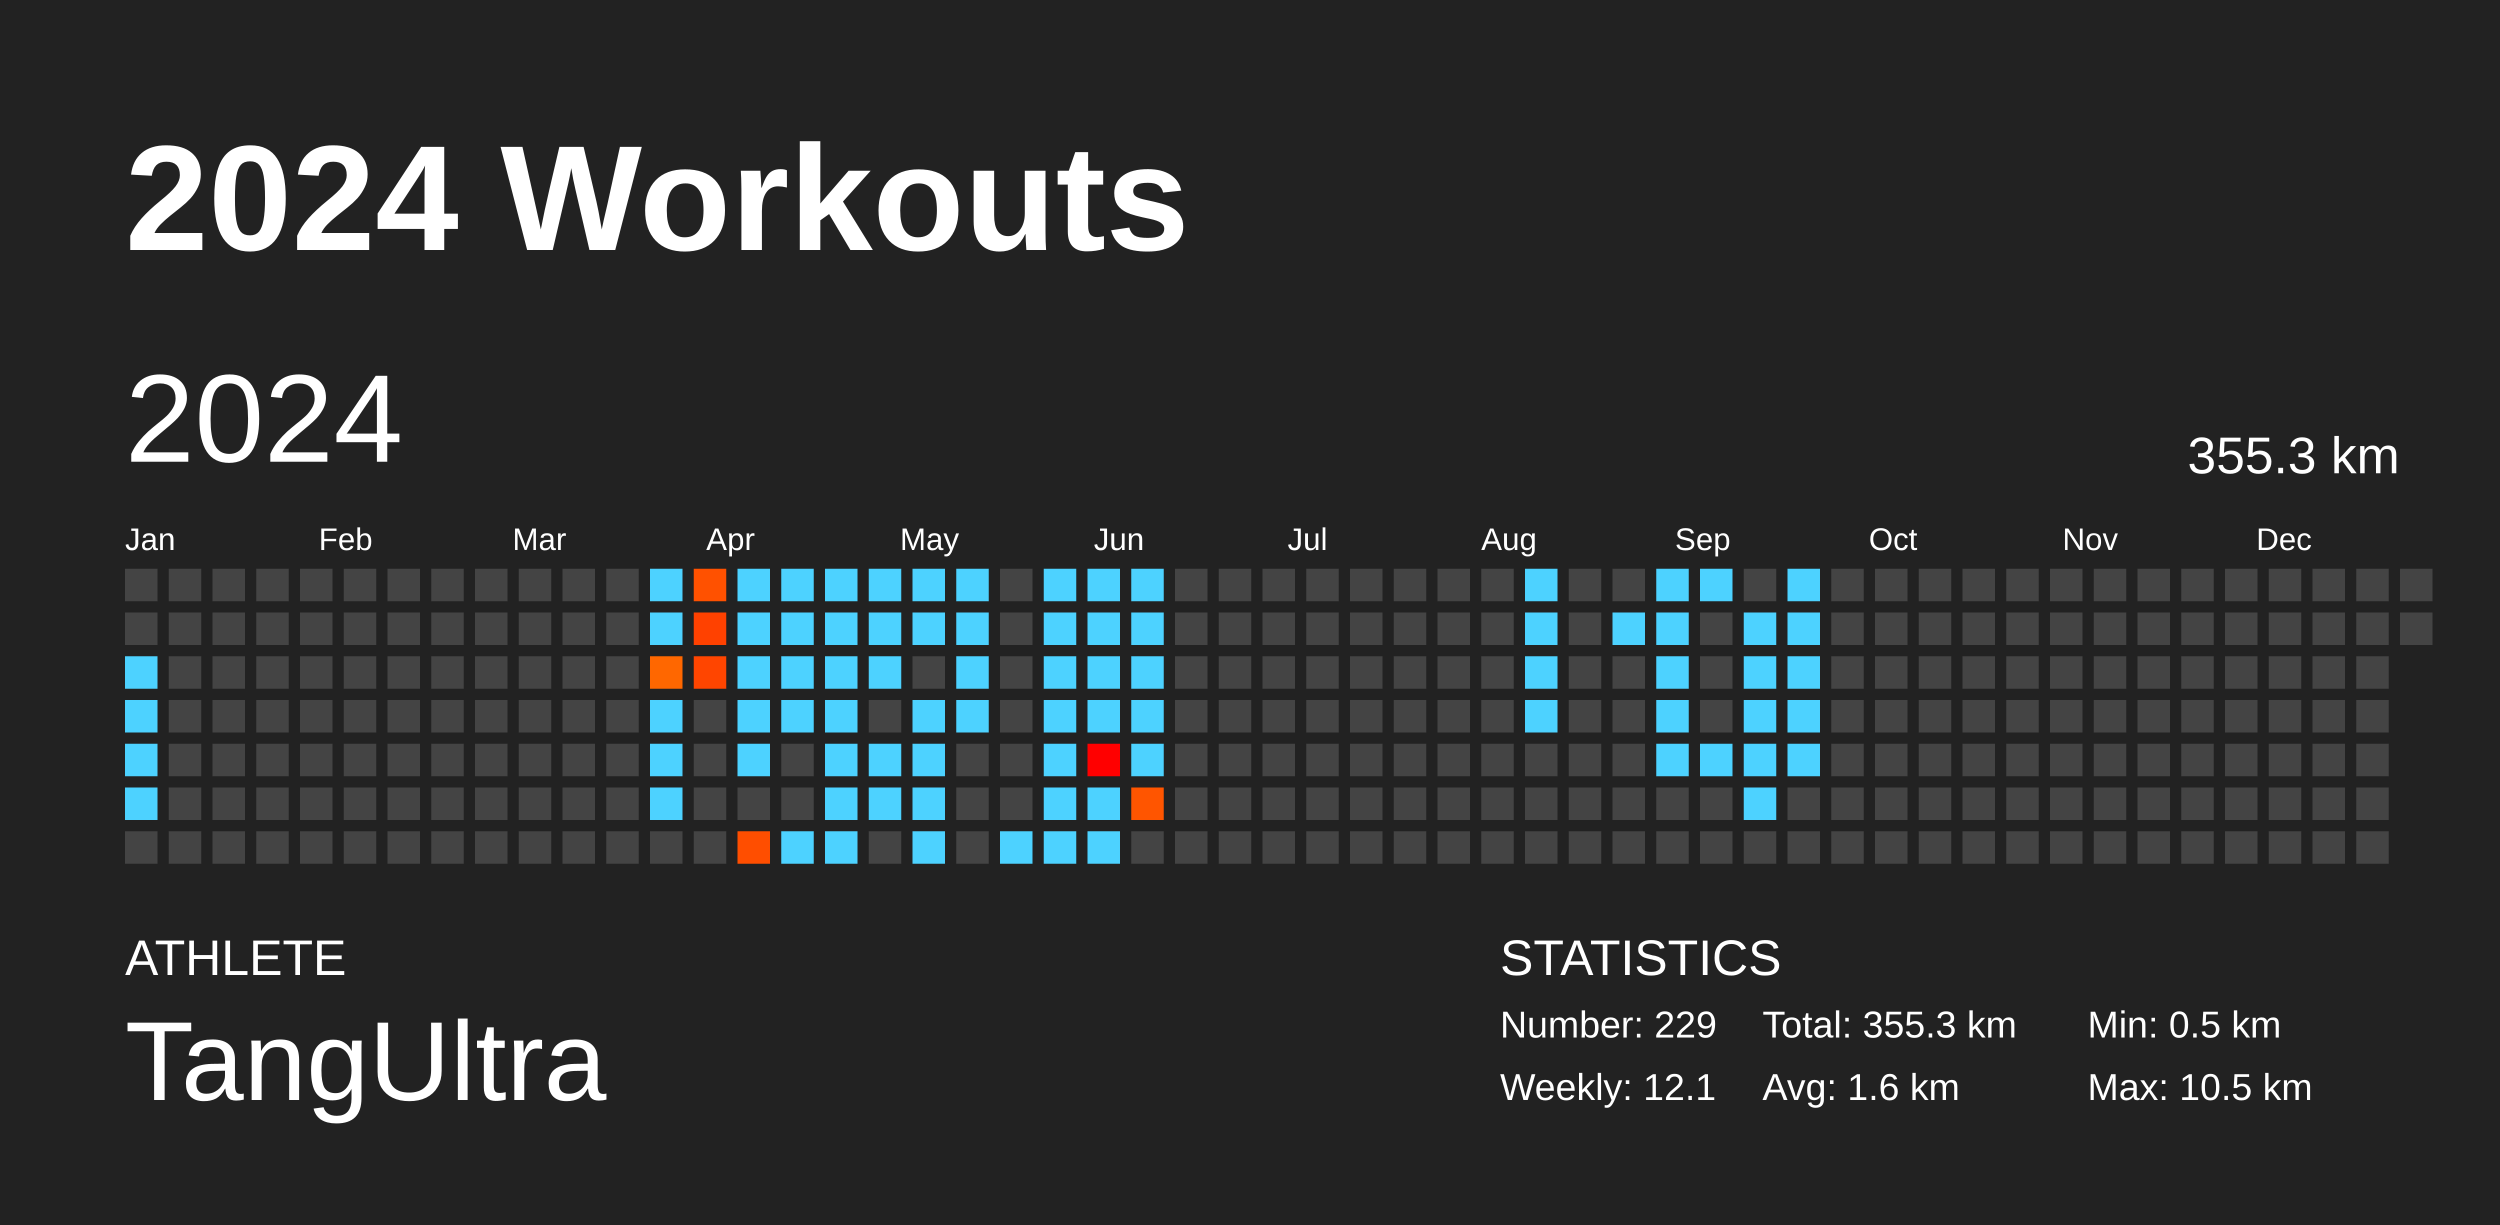
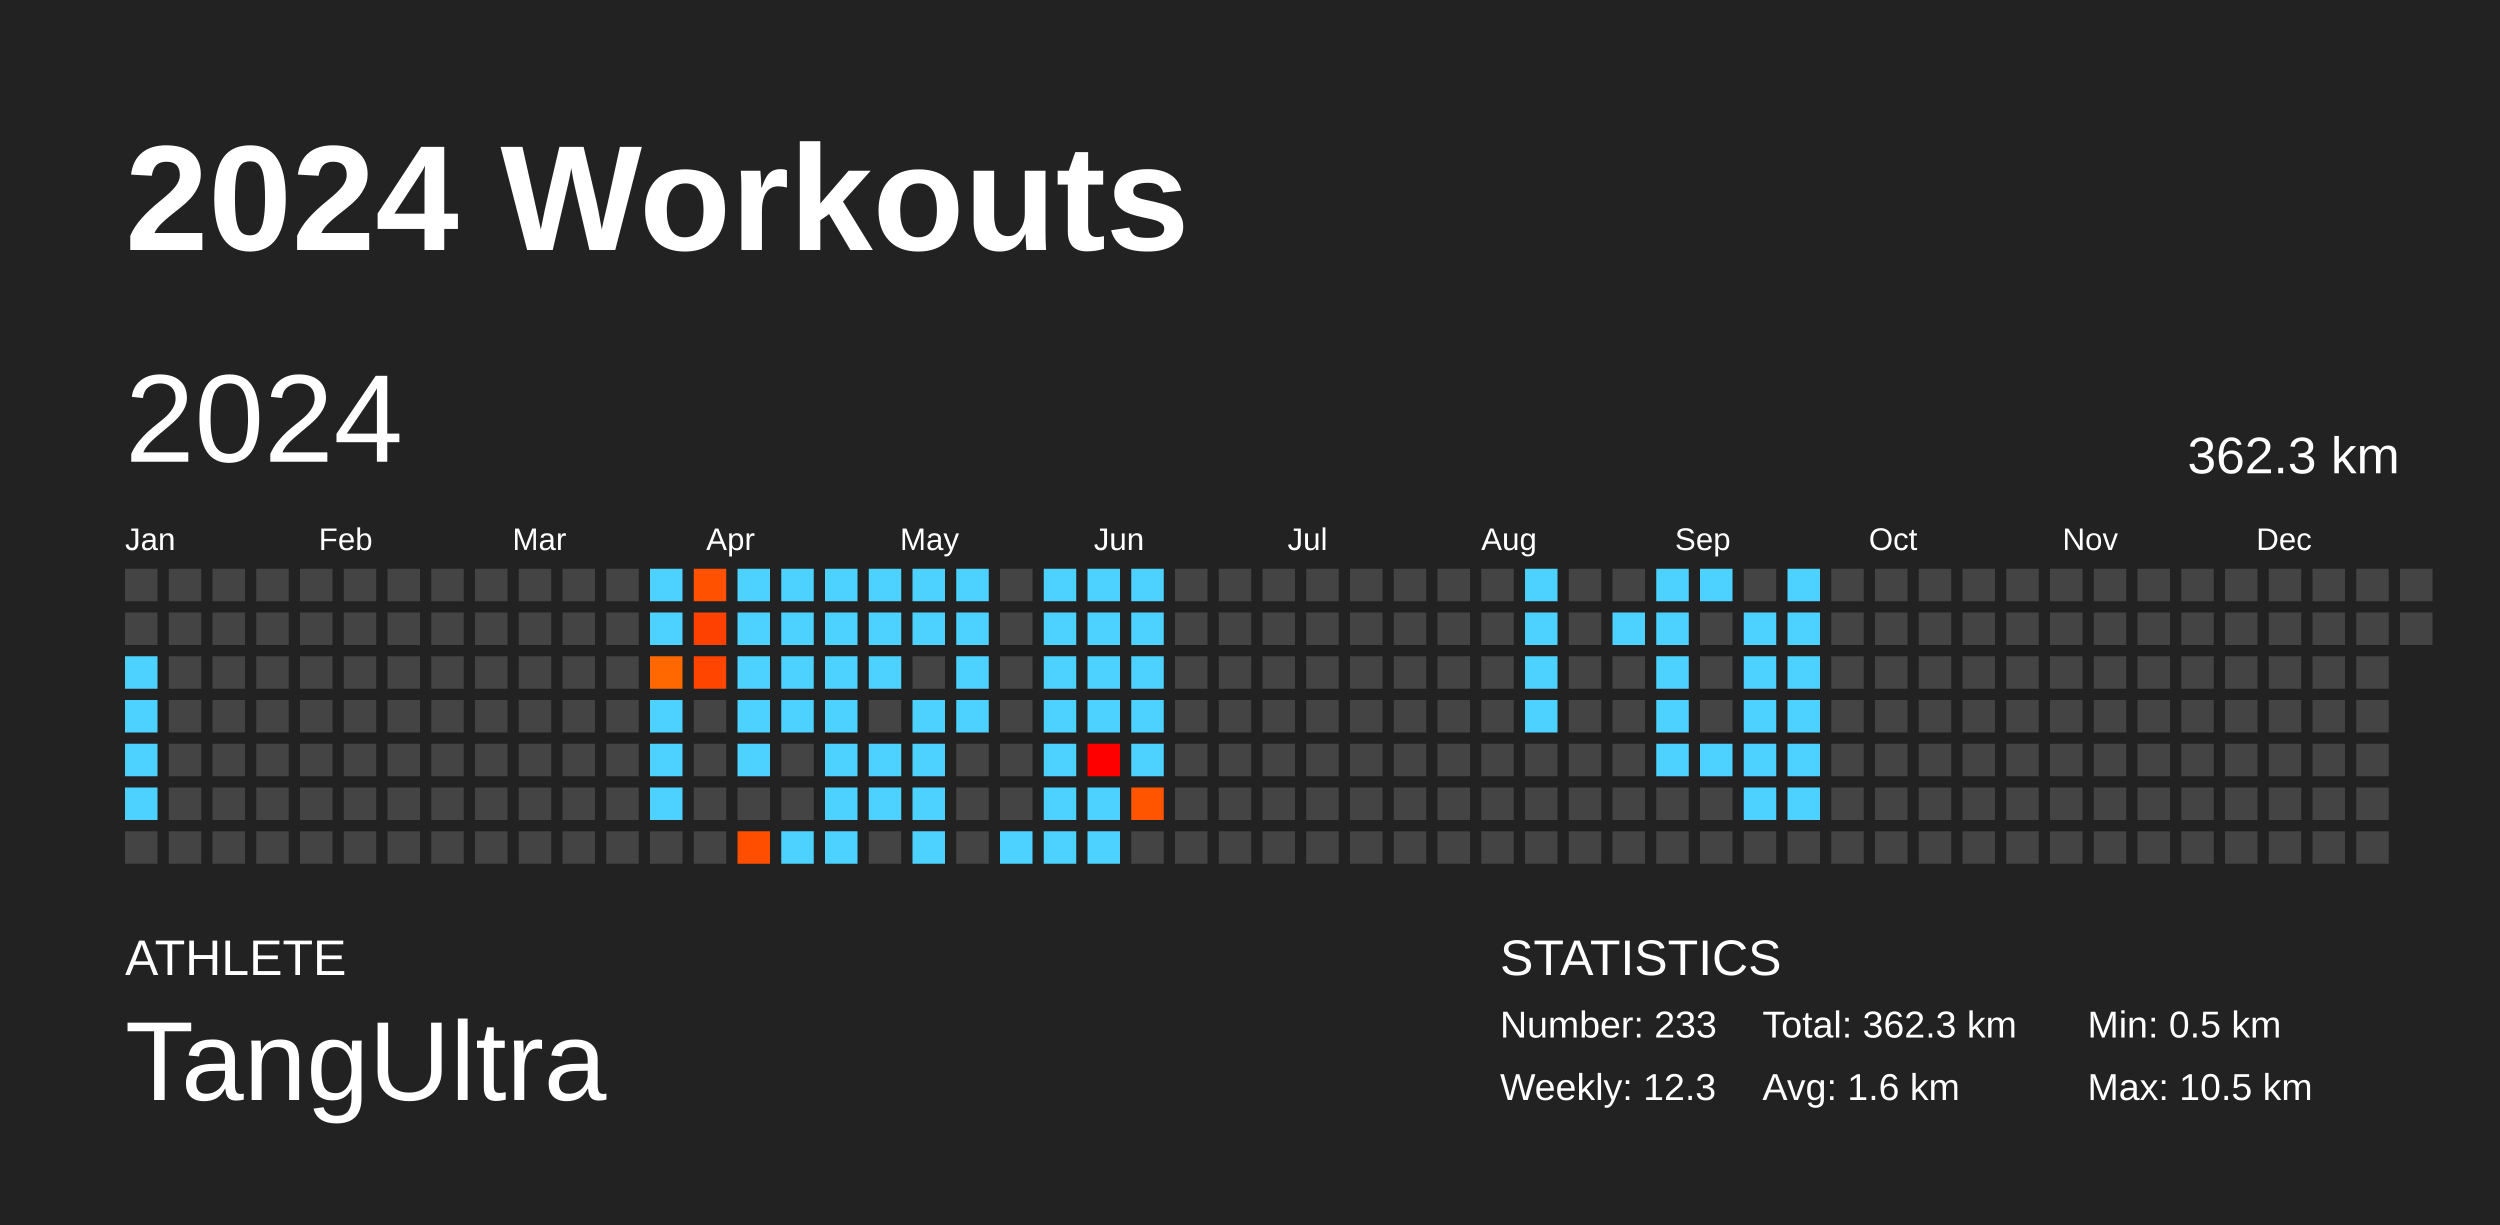
<svg xmlns="http://www.w3.org/2000/svg" baseProfile="full" height="98mm" version="1.1" viewBox="0,0,200,98" width="200mm">
  <defs />
  <rect fill="#222222" height="98" width="200" x="0" y="0" />
  <text fill="#FFFFFF" style="font-size:12px; font-family:Arial; font-weight:bold;" x="10" y="20">2024 Workouts</text>
  <text fill="#FFFFFF" style="font-size:4px; font-family:Arial" x="10" y="78">ATHLETE</text>
  <text fill="#FFFFFF" style="font-size:9px; font-family:Arial" x="10" y="88">TangUltra</text>
  <text fill="#FFFFFF" style="font-size:4px; font-family:Arial" x="120" y="78">STATISTICS</text>
-   <text fill="#FFFFFF" style="font-size:3px; font-family:Arial" x="120" y="83">Number: 229</text>
-   <text fill="#FFFFFF" style="font-size:3px; font-family:Arial" x="120" y="88">Weekly: 12.1</text>
-   <text fill="#FFFFFF" style="font-size:3px; font-family:Arial" x="141" y="83">Total: 355.3 km</text>
+   <text fill="#FFFFFF" style="font-size:3px; font-family:Arial" x="120" y="83">Number: 233</text>
+   <text fill="#FFFFFF" style="font-size:3px; font-family:Arial" x="120" y="88">Weekly: 12.3</text>
+   <text fill="#FFFFFF" style="font-size:3px; font-family:Arial" x="141" y="83">Total: 362.3 km</text>
  <text fill="#FFFFFF" style="font-size:3px; font-family:Arial" x="141" y="88">Avg: 1.6 km</text>
  <text fill="#FFFFFF" style="font-size:3px; font-family:Arial" x="167" y="83">Min: 0.5 km</text>
  <text fill="#FFFFFF" style="font-size:3px; font-family:Arial" x="167" y="88">Max: 10.5 km</text>
  <text dominant-baseline="hanging" fill="#FFFFFF" style="font-size:10.0px; font-family:Arial;" x="10" y="30">2024</text>
-   <text dominant-baseline="hanging" fill="#FFFFFF" style="font-size:4.125px; font-family:Arial;" x="175" y="35">355.3 km</text>
+   <text dominant-baseline="hanging" fill="#FFFFFF" style="font-size:4.125px; font-family:Arial;" x="175" y="35">362.3 km</text>
  <text fill="#FFFFFF" style="font-size:2.5px; font-family:Arial" x="10.0" y="44">Jan</text>
  <text fill="#FFFFFF" style="font-size:2.5px; font-family:Arial" x="25.5" y="44">Feb</text>
  <text fill="#FFFFFF" style="font-size:2.5px; font-family:Arial" x="41.0" y="44">Mar</text>
  <text fill="#FFFFFF" style="font-size:2.5px; font-family:Arial" x="56.5" y="44">Apr</text>
  <text fill="#FFFFFF" style="font-size:2.5px; font-family:Arial" x="72.0" y="44">May</text>
  <text fill="#FFFFFF" style="font-size:2.5px; font-family:Arial" x="87.5" y="44">Jun</text>
  <text fill="#FFFFFF" style="font-size:2.5px; font-family:Arial" x="103.0" y="44">Jul</text>
  <text fill="#FFFFFF" style="font-size:2.5px; font-family:Arial" x="118.5" y="44">Aug</text>
  <text fill="#FFFFFF" style="font-size:2.5px; font-family:Arial" x="134.0" y="44">Sep</text>
  <text fill="#FFFFFF" style="font-size:2.5px; font-family:Arial" x="149.5" y="44">Oct</text>
  <text fill="#FFFFFF" style="font-size:2.5px; font-family:Arial" x="165.0" y="44">Nov</text>
  <text fill="#FFFFFF" style="font-size:2.5px; font-family:Arial" x="180.5" y="44">Dec</text>
  <rect fill="#444444" height="2.6" width="2.6" x="10.0" y="45.5" />
  <rect fill="#444444" height="2.6" width="2.6" x="10.0" y="49.0" />
  <rect fill="#4dd2ff" height="2.6" width="2.6" x="10.0" y="52.5" />
  <rect fill="#4dd2ff" height="2.6" width="2.6" x="10.0" y="56.0" />
  <rect fill="#4dd2ff" height="2.6" width="2.6" x="10.0" y="59.5" />
  <rect fill="#4dd2ff" height="2.6" width="2.6" x="10.0" y="63.0" />
  <rect fill="#444444" height="2.6" width="2.6" x="10.0" y="66.5" />
  <rect fill="#444444" height="2.6" width="2.6" x="13.5" y="45.5" />
  <rect fill="#444444" height="2.6" width="2.6" x="13.5" y="49.0" />
  <rect fill="#444444" height="2.6" width="2.6" x="13.5" y="52.5" />
  <rect fill="#444444" height="2.6" width="2.6" x="13.5" y="56.0" />
  <rect fill="#444444" height="2.6" width="2.6" x="13.5" y="59.5" />
  <rect fill="#444444" height="2.6" width="2.6" x="13.5" y="63.0" />
  <rect fill="#444444" height="2.6" width="2.6" x="13.5" y="66.5" />
  <rect fill="#444444" height="2.6" width="2.6" x="17.0" y="45.5" />
  <rect fill="#444444" height="2.6" width="2.6" x="17.0" y="49.0" />
  <rect fill="#444444" height="2.6" width="2.6" x="17.0" y="52.5" />
  <rect fill="#444444" height="2.6" width="2.6" x="17.0" y="56.0" />
  <rect fill="#444444" height="2.6" width="2.6" x="17.0" y="59.5" />
  <rect fill="#444444" height="2.6" width="2.6" x="17.0" y="63.0" />
  <rect fill="#444444" height="2.6" width="2.6" x="17.0" y="66.5" />
  <rect fill="#444444" height="2.6" width="2.6" x="20.5" y="45.5" />
  <rect fill="#444444" height="2.6" width="2.6" x="20.5" y="49.0" />
  <rect fill="#444444" height="2.6" width="2.6" x="20.5" y="52.5" />
  <rect fill="#444444" height="2.6" width="2.6" x="20.5" y="56.0" />
  <rect fill="#444444" height="2.6" width="2.6" x="20.5" y="59.5" />
  <rect fill="#444444" height="2.6" width="2.6" x="20.5" y="63.0" />
  <rect fill="#444444" height="2.6" width="2.6" x="20.5" y="66.5" />
  <rect fill="#444444" height="2.6" width="2.6" x="24.0" y="45.5" />
  <rect fill="#444444" height="2.6" width="2.6" x="24.0" y="49.0" />
  <rect fill="#444444" height="2.6" width="2.6" x="24.0" y="52.5" />
  <rect fill="#444444" height="2.6" width="2.6" x="24.0" y="56.0" />
  <rect fill="#444444" height="2.6" width="2.6" x="24.0" y="59.5" />
  <rect fill="#444444" height="2.6" width="2.6" x="24.0" y="63.0" />
  <rect fill="#444444" height="2.6" width="2.6" x="24.0" y="66.5" />
  <rect fill="#444444" height="2.6" width="2.6" x="27.5" y="45.5" />
  <rect fill="#444444" height="2.6" width="2.6" x="27.5" y="49.0" />
  <rect fill="#444444" height="2.6" width="2.6" x="27.5" y="52.5" />
  <rect fill="#444444" height="2.6" width="2.6" x="27.5" y="56.0" />
  <rect fill="#444444" height="2.6" width="2.6" x="27.5" y="59.5" />
  <rect fill="#444444" height="2.6" width="2.6" x="27.5" y="63.0" />
  <rect fill="#444444" height="2.6" width="2.6" x="27.5" y="66.5" />
  <rect fill="#444444" height="2.6" width="2.6" x="31.0" y="45.5" />
  <rect fill="#444444" height="2.6" width="2.6" x="31.0" y="49.0" />
  <rect fill="#444444" height="2.6" width="2.6" x="31.0" y="52.5" />
  <rect fill="#444444" height="2.6" width="2.6" x="31.0" y="56.0" />
  <rect fill="#444444" height="2.6" width="2.6" x="31.0" y="59.5" />
  <rect fill="#444444" height="2.6" width="2.6" x="31.0" y="63.0" />
  <rect fill="#444444" height="2.6" width="2.6" x="31.0" y="66.5" />
  <rect fill="#444444" height="2.6" width="2.6" x="34.5" y="45.5" />
  <rect fill="#444444" height="2.6" width="2.6" x="34.5" y="49.0" />
  <rect fill="#444444" height="2.6" width="2.6" x="34.5" y="52.5" />
  <rect fill="#444444" height="2.6" width="2.6" x="34.5" y="56.0" />
  <rect fill="#444444" height="2.6" width="2.6" x="34.5" y="59.5" />
  <rect fill="#444444" height="2.6" width="2.6" x="34.5" y="63.0" />
  <rect fill="#444444" height="2.6" width="2.6" x="34.5" y="66.5" />
  <rect fill="#444444" height="2.6" width="2.6" x="38.0" y="45.5" />
  <rect fill="#444444" height="2.6" width="2.6" x="38.0" y="49.0" />
  <rect fill="#444444" height="2.6" width="2.6" x="38.0" y="52.5" />
  <rect fill="#444444" height="2.6" width="2.6" x="38.0" y="56.0" />
  <rect fill="#444444" height="2.6" width="2.6" x="38.0" y="59.5" />
  <rect fill="#444444" height="2.6" width="2.6" x="38.0" y="63.0" />
  <rect fill="#444444" height="2.6" width="2.6" x="38.0" y="66.5" />
  <rect fill="#444444" height="2.6" width="2.6" x="41.5" y="45.5" />
  <rect fill="#444444" height="2.6" width="2.6" x="41.5" y="49.0" />
  <rect fill="#444444" height="2.6" width="2.6" x="41.5" y="52.5" />
  <rect fill="#444444" height="2.6" width="2.6" x="41.5" y="56.0" />
  <rect fill="#444444" height="2.6" width="2.6" x="41.5" y="59.5" />
  <rect fill="#444444" height="2.6" width="2.6" x="41.5" y="63.0" />
  <rect fill="#444444" height="2.6" width="2.6" x="41.5" y="66.5" />
  <rect fill="#444444" height="2.6" width="2.6" x="45.0" y="45.5" />
  <rect fill="#444444" height="2.6" width="2.6" x="45.0" y="49.0" />
  <rect fill="#444444" height="2.6" width="2.6" x="45.0" y="52.5" />
  <rect fill="#444444" height="2.6" width="2.6" x="45.0" y="56.0" />
  <rect fill="#444444" height="2.6" width="2.6" x="45.0" y="59.5" />
  <rect fill="#444444" height="2.6" width="2.6" x="45.0" y="63.0" />
  <rect fill="#444444" height="2.6" width="2.6" x="45.0" y="66.5" />
  <rect fill="#444444" height="2.6" width="2.6" x="48.5" y="45.5" />
  <rect fill="#444444" height="2.6" width="2.6" x="48.5" y="49.0" />
  <rect fill="#444444" height="2.6" width="2.6" x="48.5" y="52.5" />
  <rect fill="#444444" height="2.6" width="2.6" x="48.5" y="56.0" />
  <rect fill="#444444" height="2.6" width="2.6" x="48.5" y="59.5" />
  <rect fill="#444444" height="2.6" width="2.6" x="48.5" y="63.0" />
  <rect fill="#444444" height="2.6" width="2.6" x="48.5" y="66.5" />
  <rect fill="#4dd2ff" height="2.6" width="2.6" x="52.0" y="45.5" />
  <rect fill="#4dd2ff" height="2.6" width="2.6" x="52.0" y="49.0" />
  <rect fill="#ff6700" height="2.6" width="2.6" x="52.0" y="52.5" />
  <rect fill="#4dd2ff" height="2.6" width="2.6" x="52.0" y="56.0" />
  <rect fill="#4dd2ff" height="2.6" width="2.6" x="52.0" y="59.5" />
  <rect fill="#4dd2ff" height="2.6" width="2.6" x="52.0" y="63.0" />
  <rect fill="#444444" height="2.6" width="2.6" x="52.0" y="66.5" />
  <rect fill="#ff5100" height="2.6" width="2.6" x="55.5" y="45.5" />
  <rect fill="#ff4100" height="2.6" width="2.6" x="55.5" y="49.0" />
  <rect fill="#ff4500" height="2.6" width="2.6" x="55.5" y="52.5" />
  <rect fill="#444444" height="2.6" width="2.6" x="55.5" y="56.0" />
  <rect fill="#444444" height="2.6" width="2.6" x="55.5" y="59.5" />
  <rect fill="#444444" height="2.6" width="2.6" x="55.5" y="63.0" />
  <rect fill="#444444" height="2.6" width="2.6" x="55.5" y="66.5" />
  <rect fill="#4dd2ff" height="2.6" width="2.6" x="59.0" y="45.5" />
  <rect fill="#4dd2ff" height="2.6" width="2.6" x="59.0" y="49.0" />
  <rect fill="#4dd2ff" height="2.6" width="2.6" x="59.0" y="52.5" />
  <rect fill="#4dd2ff" height="2.6" width="2.6" x="59.0" y="56.0" />
  <rect fill="#4dd2ff" height="2.6" width="2.6" x="59.0" y="59.5" />
  <rect fill="#444444" height="2.6" width="2.6" x="59.0" y="63.0" />
  <rect fill="#ff4e00" height="2.6" width="2.6" x="59.0" y="66.5" />
  <rect fill="#4dd2ff" height="2.6" width="2.6" x="62.5" y="45.5" />
  <rect fill="#4dd2ff" height="2.6" width="2.6" x="62.5" y="49.0" />
  <rect fill="#4dd2ff" height="2.6" width="2.6" x="62.5" y="52.5" />
  <rect fill="#4dd2ff" height="2.6" width="2.6" x="62.5" y="56.0" />
  <rect fill="#444444" height="2.6" width="2.6" x="62.5" y="59.5" />
  <rect fill="#444444" height="2.6" width="2.6" x="62.5" y="63.0" />
  <rect fill="#4dd2ff" height="2.6" width="2.6" x="62.5" y="66.5" />
  <rect fill="#4dd2ff" height="2.6" width="2.6" x="66.0" y="45.5" />
  <rect fill="#4dd2ff" height="2.6" width="2.6" x="66.0" y="49.0" />
  <rect fill="#4dd2ff" height="2.6" width="2.6" x="66.0" y="52.5" />
  <rect fill="#4dd2ff" height="2.6" width="2.6" x="66.0" y="56.0" />
  <rect fill="#4dd2ff" height="2.6" width="2.6" x="66.0" y="59.5" />
  <rect fill="#4dd2ff" height="2.6" width="2.6" x="66.0" y="63.0" />
  <rect fill="#4dd2ff" height="2.6" width="2.6" x="66.0" y="66.5" />
  <rect fill="#4dd2ff" height="2.6" width="2.6" x="69.5" y="45.5" />
  <rect fill="#4dd2ff" height="2.6" width="2.6" x="69.5" y="49.0" />
  <rect fill="#4dd2ff" height="2.6" width="2.6" x="69.5" y="52.5" />
  <rect fill="#444444" height="2.6" width="2.6" x="69.5" y="56.0" />
  <rect fill="#4dd2ff" height="2.6" width="2.6" x="69.5" y="59.5" />
  <rect fill="#4dd2ff" height="2.6" width="2.6" x="69.5" y="63.0" />
  <rect fill="#444444" height="2.6" width="2.6" x="69.5" y="66.5" />
  <rect fill="#4dd2ff" height="2.6" width="2.6" x="73.0" y="45.5" />
  <rect fill="#4dd2ff" height="2.6" width="2.6" x="73.0" y="49.0" />
  <rect fill="#444444" height="2.6" width="2.6" x="73.0" y="52.5" />
  <rect fill="#4dd2ff" height="2.6" width="2.6" x="73.0" y="56.0" />
  <rect fill="#4dd2ff" height="2.6" width="2.6" x="73.0" y="59.5" />
  <rect fill="#4dd2ff" height="2.6" width="2.6" x="73.0" y="63.0" />
  <rect fill="#4dd2ff" height="2.6" width="2.6" x="73.0" y="66.5" />
  <rect fill="#4dd2ff" height="2.6" width="2.6" x="76.5" y="45.5" />
  <rect fill="#4dd2ff" height="2.6" width="2.6" x="76.5" y="49.0" />
  <rect fill="#4dd2ff" height="2.6" width="2.6" x="76.5" y="52.5" />
  <rect fill="#4dd2ff" height="2.6" width="2.6" x="76.5" y="56.0" />
  <rect fill="#444444" height="2.6" width="2.6" x="76.5" y="59.5" />
  <rect fill="#444444" height="2.6" width="2.6" x="76.5" y="63.0" />
  <rect fill="#444444" height="2.6" width="2.6" x="76.5" y="66.5" />
  <rect fill="#444444" height="2.6" width="2.6" x="80.0" y="45.5" />
  <rect fill="#444444" height="2.6" width="2.6" x="80.0" y="49.0" />
  <rect fill="#444444" height="2.6" width="2.6" x="80.0" y="52.5" />
  <rect fill="#444444" height="2.6" width="2.6" x="80.0" y="56.0" />
  <rect fill="#444444" height="2.6" width="2.6" x="80.0" y="59.5" />
  <rect fill="#444444" height="2.6" width="2.6" x="80.0" y="63.0" />
  <rect fill="#4dd2ff" height="2.6" width="2.6" x="80.0" y="66.5" />
  <rect fill="#4dd2ff" height="2.6" width="2.6" x="83.5" y="45.5" />
  <rect fill="#4dd2ff" height="2.6" width="2.6" x="83.5" y="49.0" />
  <rect fill="#4dd2ff" height="2.6" width="2.6" x="83.5" y="52.5" />
  <rect fill="#4dd2ff" height="2.6" width="2.6" x="83.5" y="56.0" />
  <rect fill="#4dd2ff" height="2.6" width="2.6" x="83.5" y="59.5" />
  <rect fill="#4dd2ff" height="2.6" width="2.6" x="83.5" y="63.0" />
  <rect fill="#4dd2ff" height="2.6" width="2.6" x="83.5" y="66.5" />
  <rect fill="#4dd2ff" height="2.6" width="2.6" x="87.0" y="45.5" />
  <rect fill="#4dd2ff" height="2.6" width="2.6" x="87.0" y="49.0" />
  <rect fill="#4dd2ff" height="2.6" width="2.6" x="87.0" y="52.5" />
  <rect fill="#4dd2ff" height="2.6" width="2.6" x="87.0" y="56.0" />
  <rect fill="#ff0000" height="2.6" width="2.6" x="87.0" y="59.5" />
  <rect fill="#4dd2ff" height="2.6" width="2.6" x="87.0" y="63.0" />
  <rect fill="#4dd2ff" height="2.6" width="2.6" x="87.0" y="66.5" />
  <rect fill="#4dd2ff" height="2.6" width="2.6" x="90.5" y="45.5" />
  <rect fill="#4dd2ff" height="2.6" width="2.6" x="90.5" y="49.0" />
  <rect fill="#4dd2ff" height="2.6" width="2.6" x="90.5" y="52.5" />
  <rect fill="#4dd2ff" height="2.6" width="2.6" x="90.5" y="56.0" />
  <rect fill="#4dd2ff" height="2.6" width="2.6" x="90.5" y="59.5" />
  <rect fill="#ff5500" height="2.6" width="2.6" x="90.5" y="63.0" />
  <rect fill="#444444" height="2.6" width="2.6" x="90.5" y="66.5" />
  <rect fill="#444444" height="2.6" width="2.6" x="94.0" y="45.5" />
  <rect fill="#444444" height="2.6" width="2.6" x="94.0" y="49.0" />
  <rect fill="#444444" height="2.6" width="2.6" x="94.0" y="52.5" />
  <rect fill="#444444" height="2.6" width="2.6" x="94.0" y="56.0" />
  <rect fill="#444444" height="2.6" width="2.6" x="94.0" y="59.5" />
  <rect fill="#444444" height="2.6" width="2.6" x="94.0" y="63.0" />
  <rect fill="#444444" height="2.6" width="2.6" x="94.0" y="66.5" />
  <rect fill="#444444" height="2.6" width="2.6" x="97.5" y="45.5" />
  <rect fill="#444444" height="2.6" width="2.6" x="97.5" y="49.0" />
  <rect fill="#444444" height="2.6" width="2.6" x="97.5" y="52.5" />
  <rect fill="#444444" height="2.6" width="2.6" x="97.5" y="56.0" />
  <rect fill="#444444" height="2.6" width="2.6" x="97.5" y="59.5" />
  <rect fill="#444444" height="2.6" width="2.6" x="97.5" y="63.0" />
  <rect fill="#444444" height="2.6" width="2.6" x="97.5" y="66.5" />
  <rect fill="#444444" height="2.6" width="2.6" x="101.0" y="45.5" />
  <rect fill="#444444" height="2.6" width="2.6" x="101.0" y="49.0" />
  <rect fill="#444444" height="2.6" width="2.6" x="101.0" y="52.5" />
  <rect fill="#444444" height="2.6" width="2.6" x="101.0" y="56.0" />
  <rect fill="#444444" height="2.6" width="2.6" x="101.0" y="59.5" />
  <rect fill="#444444" height="2.6" width="2.6" x="101.0" y="63.0" />
  <rect fill="#444444" height="2.6" width="2.6" x="101.0" y="66.5" />
  <rect fill="#444444" height="2.6" width="2.6" x="104.5" y="45.5" />
  <rect fill="#444444" height="2.6" width="2.6" x="104.5" y="49.0" />
  <rect fill="#444444" height="2.6" width="2.6" x="104.5" y="52.5" />
  <rect fill="#444444" height="2.6" width="2.6" x="104.5" y="56.0" />
  <rect fill="#444444" height="2.6" width="2.6" x="104.5" y="59.5" />
  <rect fill="#444444" height="2.6" width="2.6" x="104.5" y="63.0" />
  <rect fill="#444444" height="2.6" width="2.6" x="104.5" y="66.5" />
  <rect fill="#444444" height="2.6" width="2.6" x="108.0" y="45.5" />
  <rect fill="#444444" height="2.6" width="2.6" x="108.0" y="49.0" />
  <rect fill="#444444" height="2.6" width="2.6" x="108.0" y="52.5" />
  <rect fill="#444444" height="2.6" width="2.6" x="108.0" y="56.0" />
  <rect fill="#444444" height="2.6" width="2.6" x="108.0" y="59.5" />
  <rect fill="#444444" height="2.6" width="2.6" x="108.0" y="63.0" />
  <rect fill="#444444" height="2.6" width="2.6" x="108.0" y="66.5" />
  <rect fill="#444444" height="2.6" width="2.6" x="111.5" y="45.5" />
  <rect fill="#444444" height="2.6" width="2.6" x="111.5" y="49.0" />
  <rect fill="#444444" height="2.6" width="2.6" x="111.5" y="52.5" />
  <rect fill="#444444" height="2.6" width="2.6" x="111.5" y="56.0" />
  <rect fill="#444444" height="2.6" width="2.6" x="111.5" y="59.5" />
  <rect fill="#444444" height="2.6" width="2.6" x="111.5" y="63.0" />
  <rect fill="#444444" height="2.6" width="2.6" x="111.5" y="66.5" />
  <rect fill="#444444" height="2.6" width="2.6" x="115.0" y="45.5" />
  <rect fill="#444444" height="2.6" width="2.6" x="115.0" y="49.0" />
  <rect fill="#444444" height="2.6" width="2.6" x="115.0" y="52.5" />
  <rect fill="#444444" height="2.6" width="2.6" x="115.0" y="56.0" />
  <rect fill="#444444" height="2.6" width="2.6" x="115.0" y="59.5" />
  <rect fill="#444444" height="2.6" width="2.6" x="115.0" y="63.0" />
  <rect fill="#444444" height="2.6" width="2.6" x="115.0" y="66.5" />
  <rect fill="#444444" height="2.6" width="2.6" x="118.5" y="45.5" />
  <rect fill="#444444" height="2.6" width="2.6" x="118.5" y="49.0" />
  <rect fill="#444444" height="2.6" width="2.6" x="118.5" y="52.5" />
  <rect fill="#444444" height="2.6" width="2.6" x="118.5" y="56.0" />
  <rect fill="#444444" height="2.6" width="2.6" x="118.5" y="59.5" />
  <rect fill="#444444" height="2.6" width="2.6" x="118.5" y="63.0" />
  <rect fill="#444444" height="2.6" width="2.6" x="118.5" y="66.5" />
  <rect fill="#4dd2ff" height="2.6" width="2.6" x="122.0" y="45.5" />
  <rect fill="#4dd2ff" height="2.6" width="2.6" x="122.0" y="49.0" />
  <rect fill="#4dd2ff" height="2.6" width="2.6" x="122.0" y="52.5" />
  <rect fill="#4dd2ff" height="2.6" width="2.6" x="122.0" y="56.0" />
  <rect fill="#444444" height="2.6" width="2.6" x="122.0" y="59.5" />
  <rect fill="#444444" height="2.6" width="2.6" x="122.0" y="63.0" />
  <rect fill="#444444" height="2.6" width="2.6" x="122.0" y="66.5" />
  <rect fill="#444444" height="2.6" width="2.6" x="125.5" y="45.5" />
  <rect fill="#444444" height="2.6" width="2.6" x="125.5" y="49.0" />
  <rect fill="#444444" height="2.6" width="2.6" x="125.5" y="52.5" />
  <rect fill="#444444" height="2.6" width="2.6" x="125.5" y="56.0" />
  <rect fill="#444444" height="2.6" width="2.6" x="125.5" y="59.5" />
  <rect fill="#444444" height="2.6" width="2.6" x="125.5" y="63.0" />
  <rect fill="#444444" height="2.6" width="2.6" x="125.5" y="66.5" />
  <rect fill="#444444" height="2.6" width="2.6" x="129.0" y="45.5" />
  <rect fill="#4dd2ff" height="2.6" width="2.6" x="129.0" y="49.0" />
  <rect fill="#444444" height="2.6" width="2.6" x="129.0" y="52.5" />
  <rect fill="#444444" height="2.6" width="2.6" x="129.0" y="56.0" />
  <rect fill="#444444" height="2.6" width="2.6" x="129.0" y="59.5" />
  <rect fill="#444444" height="2.6" width="2.6" x="129.0" y="63.0" />
  <rect fill="#444444" height="2.6" width="2.6" x="129.0" y="66.5" />
  <rect fill="#4dd2ff" height="2.6" width="2.6" x="132.5" y="45.5" />
  <rect fill="#4dd2ff" height="2.6" width="2.6" x="132.5" y="49.0" />
  <rect fill="#4dd2ff" height="2.6" width="2.6" x="132.5" y="52.5" />
  <rect fill="#4dd2ff" height="2.6" width="2.6" x="132.5" y="56.0" />
  <rect fill="#4dd2ff" height="2.6" width="2.6" x="132.5" y="59.5" />
  <rect fill="#444444" height="2.6" width="2.6" x="132.5" y="63.0" />
  <rect fill="#444444" height="2.6" width="2.6" x="132.5" y="66.5" />
  <rect fill="#4dd2ff" height="2.6" width="2.6" x="136.0" y="45.5" />
  <rect fill="#444444" height="2.6" width="2.6" x="136.0" y="49.0" />
  <rect fill="#444444" height="2.6" width="2.6" x="136.0" y="52.5" />
  <rect fill="#444444" height="2.6" width="2.6" x="136.0" y="56.0" />
  <rect fill="#4dd2ff" height="2.6" width="2.6" x="136.0" y="59.5" />
  <rect fill="#444444" height="2.6" width="2.6" x="136.0" y="63.0" />
  <rect fill="#444444" height="2.6" width="2.6" x="136.0" y="66.5" />
  <rect fill="#444444" height="2.6" width="2.6" x="139.5" y="45.5" />
  <rect fill="#4dd2ff" height="2.6" width="2.6" x="139.5" y="49.0" />
  <rect fill="#4dd2ff" height="2.6" width="2.6" x="139.5" y="52.5" />
  <rect fill="#4dd2ff" height="2.6" width="2.6" x="139.5" y="56.0" />
  <rect fill="#4dd2ff" height="2.6" width="2.6" x="139.5" y="59.5" />
  <rect fill="#4dd2ff" height="2.6" width="2.6" x="139.5" y="63.0" />
  <rect fill="#444444" height="2.6" width="2.6" x="139.5" y="66.5" />
  <rect fill="#4dd2ff" height="2.6" width="2.6" x="143.0" y="45.5" />
  <rect fill="#4dd2ff" height="2.6" width="2.6" x="143.0" y="49.0" />
  <rect fill="#4dd2ff" height="2.6" width="2.6" x="143.0" y="52.5" />
  <rect fill="#4dd2ff" height="2.6" width="2.6" x="143.0" y="56.0" />
  <rect fill="#4dd2ff" height="2.6" width="2.6" x="143.0" y="59.5" />
-   <rect fill="#444444" height="2.6" width="2.6" x="143.0" y="63.0" />
+   <rect fill="#4dd2ff" height="2.6" width="2.6" x="143.0" y="63.0" />
  <rect fill="#444444" height="2.6" width="2.6" x="143.0" y="66.5" />
  <rect fill="#444444" height="2.6" width="2.6" x="146.5" y="45.5" />
  <rect fill="#444444" height="2.6" width="2.6" x="146.5" y="49.0" />
  <rect fill="#444444" height="2.6" width="2.6" x="146.5" y="52.5" />
  <rect fill="#444444" height="2.6" width="2.6" x="146.5" y="56.0" />
  <rect fill="#444444" height="2.6" width="2.6" x="146.5" y="59.5" />
  <rect fill="#444444" height="2.6" width="2.6" x="146.5" y="63.0" />
  <rect fill="#444444" height="2.6" width="2.6" x="146.5" y="66.5" />
  <rect fill="#444444" height="2.6" width="2.6" x="150.0" y="45.5" />
  <rect fill="#444444" height="2.6" width="2.6" x="150.0" y="49.0" />
  <rect fill="#444444" height="2.6" width="2.6" x="150.0" y="52.5" />
  <rect fill="#444444" height="2.6" width="2.6" x="150.0" y="56.0" />
  <rect fill="#444444" height="2.6" width="2.6" x="150.0" y="59.5" />
  <rect fill="#444444" height="2.6" width="2.6" x="150.0" y="63.0" />
  <rect fill="#444444" height="2.6" width="2.6" x="150.0" y="66.5" />
  <rect fill="#444444" height="2.6" width="2.6" x="153.5" y="45.5" />
  <rect fill="#444444" height="2.6" width="2.6" x="153.5" y="49.0" />
  <rect fill="#444444" height="2.6" width="2.6" x="153.5" y="52.5" />
  <rect fill="#444444" height="2.6" width="2.6" x="153.5" y="56.0" />
  <rect fill="#444444" height="2.6" width="2.6" x="153.5" y="59.5" />
  <rect fill="#444444" height="2.6" width="2.6" x="153.5" y="63.0" />
  <rect fill="#444444" height="2.6" width="2.6" x="153.5" y="66.5" />
  <rect fill="#444444" height="2.6" width="2.6" x="157.0" y="45.5" />
  <rect fill="#444444" height="2.6" width="2.6" x="157.0" y="49.0" />
  <rect fill="#444444" height="2.6" width="2.6" x="157.0" y="52.5" />
  <rect fill="#444444" height="2.6" width="2.6" x="157.0" y="56.0" />
  <rect fill="#444444" height="2.6" width="2.6" x="157.0" y="59.5" />
  <rect fill="#444444" height="2.6" width="2.6" x="157.0" y="63.0" />
  <rect fill="#444444" height="2.6" width="2.6" x="157.0" y="66.5" />
  <rect fill="#444444" height="2.6" width="2.6" x="160.5" y="45.5" />
  <rect fill="#444444" height="2.6" width="2.6" x="160.5" y="49.0" />
  <rect fill="#444444" height="2.6" width="2.6" x="160.5" y="52.5" />
  <rect fill="#444444" height="2.6" width="2.6" x="160.5" y="56.0" />
  <rect fill="#444444" height="2.6" width="2.6" x="160.5" y="59.5" />
  <rect fill="#444444" height="2.6" width="2.6" x="160.5" y="63.0" />
  <rect fill="#444444" height="2.6" width="2.6" x="160.5" y="66.5" />
  <rect fill="#444444" height="2.6" width="2.6" x="164.0" y="45.5" />
  <rect fill="#444444" height="2.6" width="2.6" x="164.0" y="49.0" />
  <rect fill="#444444" height="2.6" width="2.6" x="164.0" y="52.5" />
  <rect fill="#444444" height="2.6" width="2.6" x="164.0" y="56.0" />
  <rect fill="#444444" height="2.6" width="2.6" x="164.0" y="59.5" />
  <rect fill="#444444" height="2.6" width="2.6" x="164.0" y="63.0" />
  <rect fill="#444444" height="2.6" width="2.6" x="164.0" y="66.5" />
  <rect fill="#444444" height="2.6" width="2.6" x="167.5" y="45.5" />
  <rect fill="#444444" height="2.6" width="2.6" x="167.5" y="49.0" />
  <rect fill="#444444" height="2.6" width="2.6" x="167.5" y="52.5" />
  <rect fill="#444444" height="2.6" width="2.6" x="167.5" y="56.0" />
  <rect fill="#444444" height="2.6" width="2.6" x="167.5" y="59.5" />
  <rect fill="#444444" height="2.6" width="2.6" x="167.5" y="63.0" />
  <rect fill="#444444" height="2.6" width="2.6" x="167.5" y="66.5" />
  <rect fill="#444444" height="2.6" width="2.6" x="171.0" y="45.5" />
  <rect fill="#444444" height="2.6" width="2.6" x="171.0" y="49.0" />
  <rect fill="#444444" height="2.6" width="2.6" x="171.0" y="52.5" />
  <rect fill="#444444" height="2.6" width="2.6" x="171.0" y="56.0" />
  <rect fill="#444444" height="2.6" width="2.6" x="171.0" y="59.5" />
  <rect fill="#444444" height="2.6" width="2.6" x="171.0" y="63.0" />
  <rect fill="#444444" height="2.6" width="2.6" x="171.0" y="66.5" />
  <rect fill="#444444" height="2.6" width="2.6" x="174.5" y="45.5" />
  <rect fill="#444444" height="2.6" width="2.6" x="174.5" y="49.0" />
  <rect fill="#444444" height="2.6" width="2.6" x="174.5" y="52.5" />
  <rect fill="#444444" height="2.6" width="2.6" x="174.5" y="56.0" />
  <rect fill="#444444" height="2.6" width="2.6" x="174.5" y="59.5" />
  <rect fill="#444444" height="2.6" width="2.6" x="174.5" y="63.0" />
  <rect fill="#444444" height="2.6" width="2.6" x="174.5" y="66.5" />
  <rect fill="#444444" height="2.6" width="2.6" x="178.0" y="45.5" />
  <rect fill="#444444" height="2.6" width="2.6" x="178.0" y="49.0" />
  <rect fill="#444444" height="2.6" width="2.6" x="178.0" y="52.5" />
  <rect fill="#444444" height="2.6" width="2.6" x="178.0" y="56.0" />
  <rect fill="#444444" height="2.6" width="2.6" x="178.0" y="59.5" />
  <rect fill="#444444" height="2.6" width="2.6" x="178.0" y="63.0" />
  <rect fill="#444444" height="2.6" width="2.6" x="178.0" y="66.5" />
  <rect fill="#444444" height="2.6" width="2.6" x="181.5" y="45.5" />
  <rect fill="#444444" height="2.6" width="2.6" x="181.5" y="49.0" />
  <rect fill="#444444" height="2.6" width="2.6" x="181.5" y="52.5" />
  <rect fill="#444444" height="2.6" width="2.6" x="181.5" y="56.0" />
  <rect fill="#444444" height="2.6" width="2.6" x="181.5" y="59.5" />
  <rect fill="#444444" height="2.6" width="2.6" x="181.5" y="63.0" />
  <rect fill="#444444" height="2.6" width="2.6" x="181.5" y="66.5" />
  <rect fill="#444444" height="2.6" width="2.6" x="185.0" y="45.5" />
  <rect fill="#444444" height="2.6" width="2.6" x="185.0" y="49.0" />
  <rect fill="#444444" height="2.6" width="2.6" x="185.0" y="52.5" />
  <rect fill="#444444" height="2.6" width="2.6" x="185.0" y="56.0" />
  <rect fill="#444444" height="2.6" width="2.6" x="185.0" y="59.5" />
  <rect fill="#444444" height="2.6" width="2.6" x="185.0" y="63.0" />
  <rect fill="#444444" height="2.6" width="2.6" x="185.0" y="66.5" />
  <rect fill="#444444" height="2.6" width="2.6" x="188.5" y="45.5" />
  <rect fill="#444444" height="2.6" width="2.6" x="188.5" y="49.0" />
  <rect fill="#444444" height="2.6" width="2.6" x="188.5" y="52.5" />
  <rect fill="#444444" height="2.6" width="2.6" x="188.5" y="56.0" />
  <rect fill="#444444" height="2.6" width="2.6" x="188.5" y="59.5" />
  <rect fill="#444444" height="2.6" width="2.6" x="188.5" y="63.0" />
  <rect fill="#444444" height="2.6" width="2.6" x="188.5" y="66.5" />
  <rect fill="#444444" height="2.6" width="2.6" x="192.0" y="45.5" />
  <rect fill="#444444" height="2.6" width="2.6" x="192.0" y="49.0" />
</svg>
